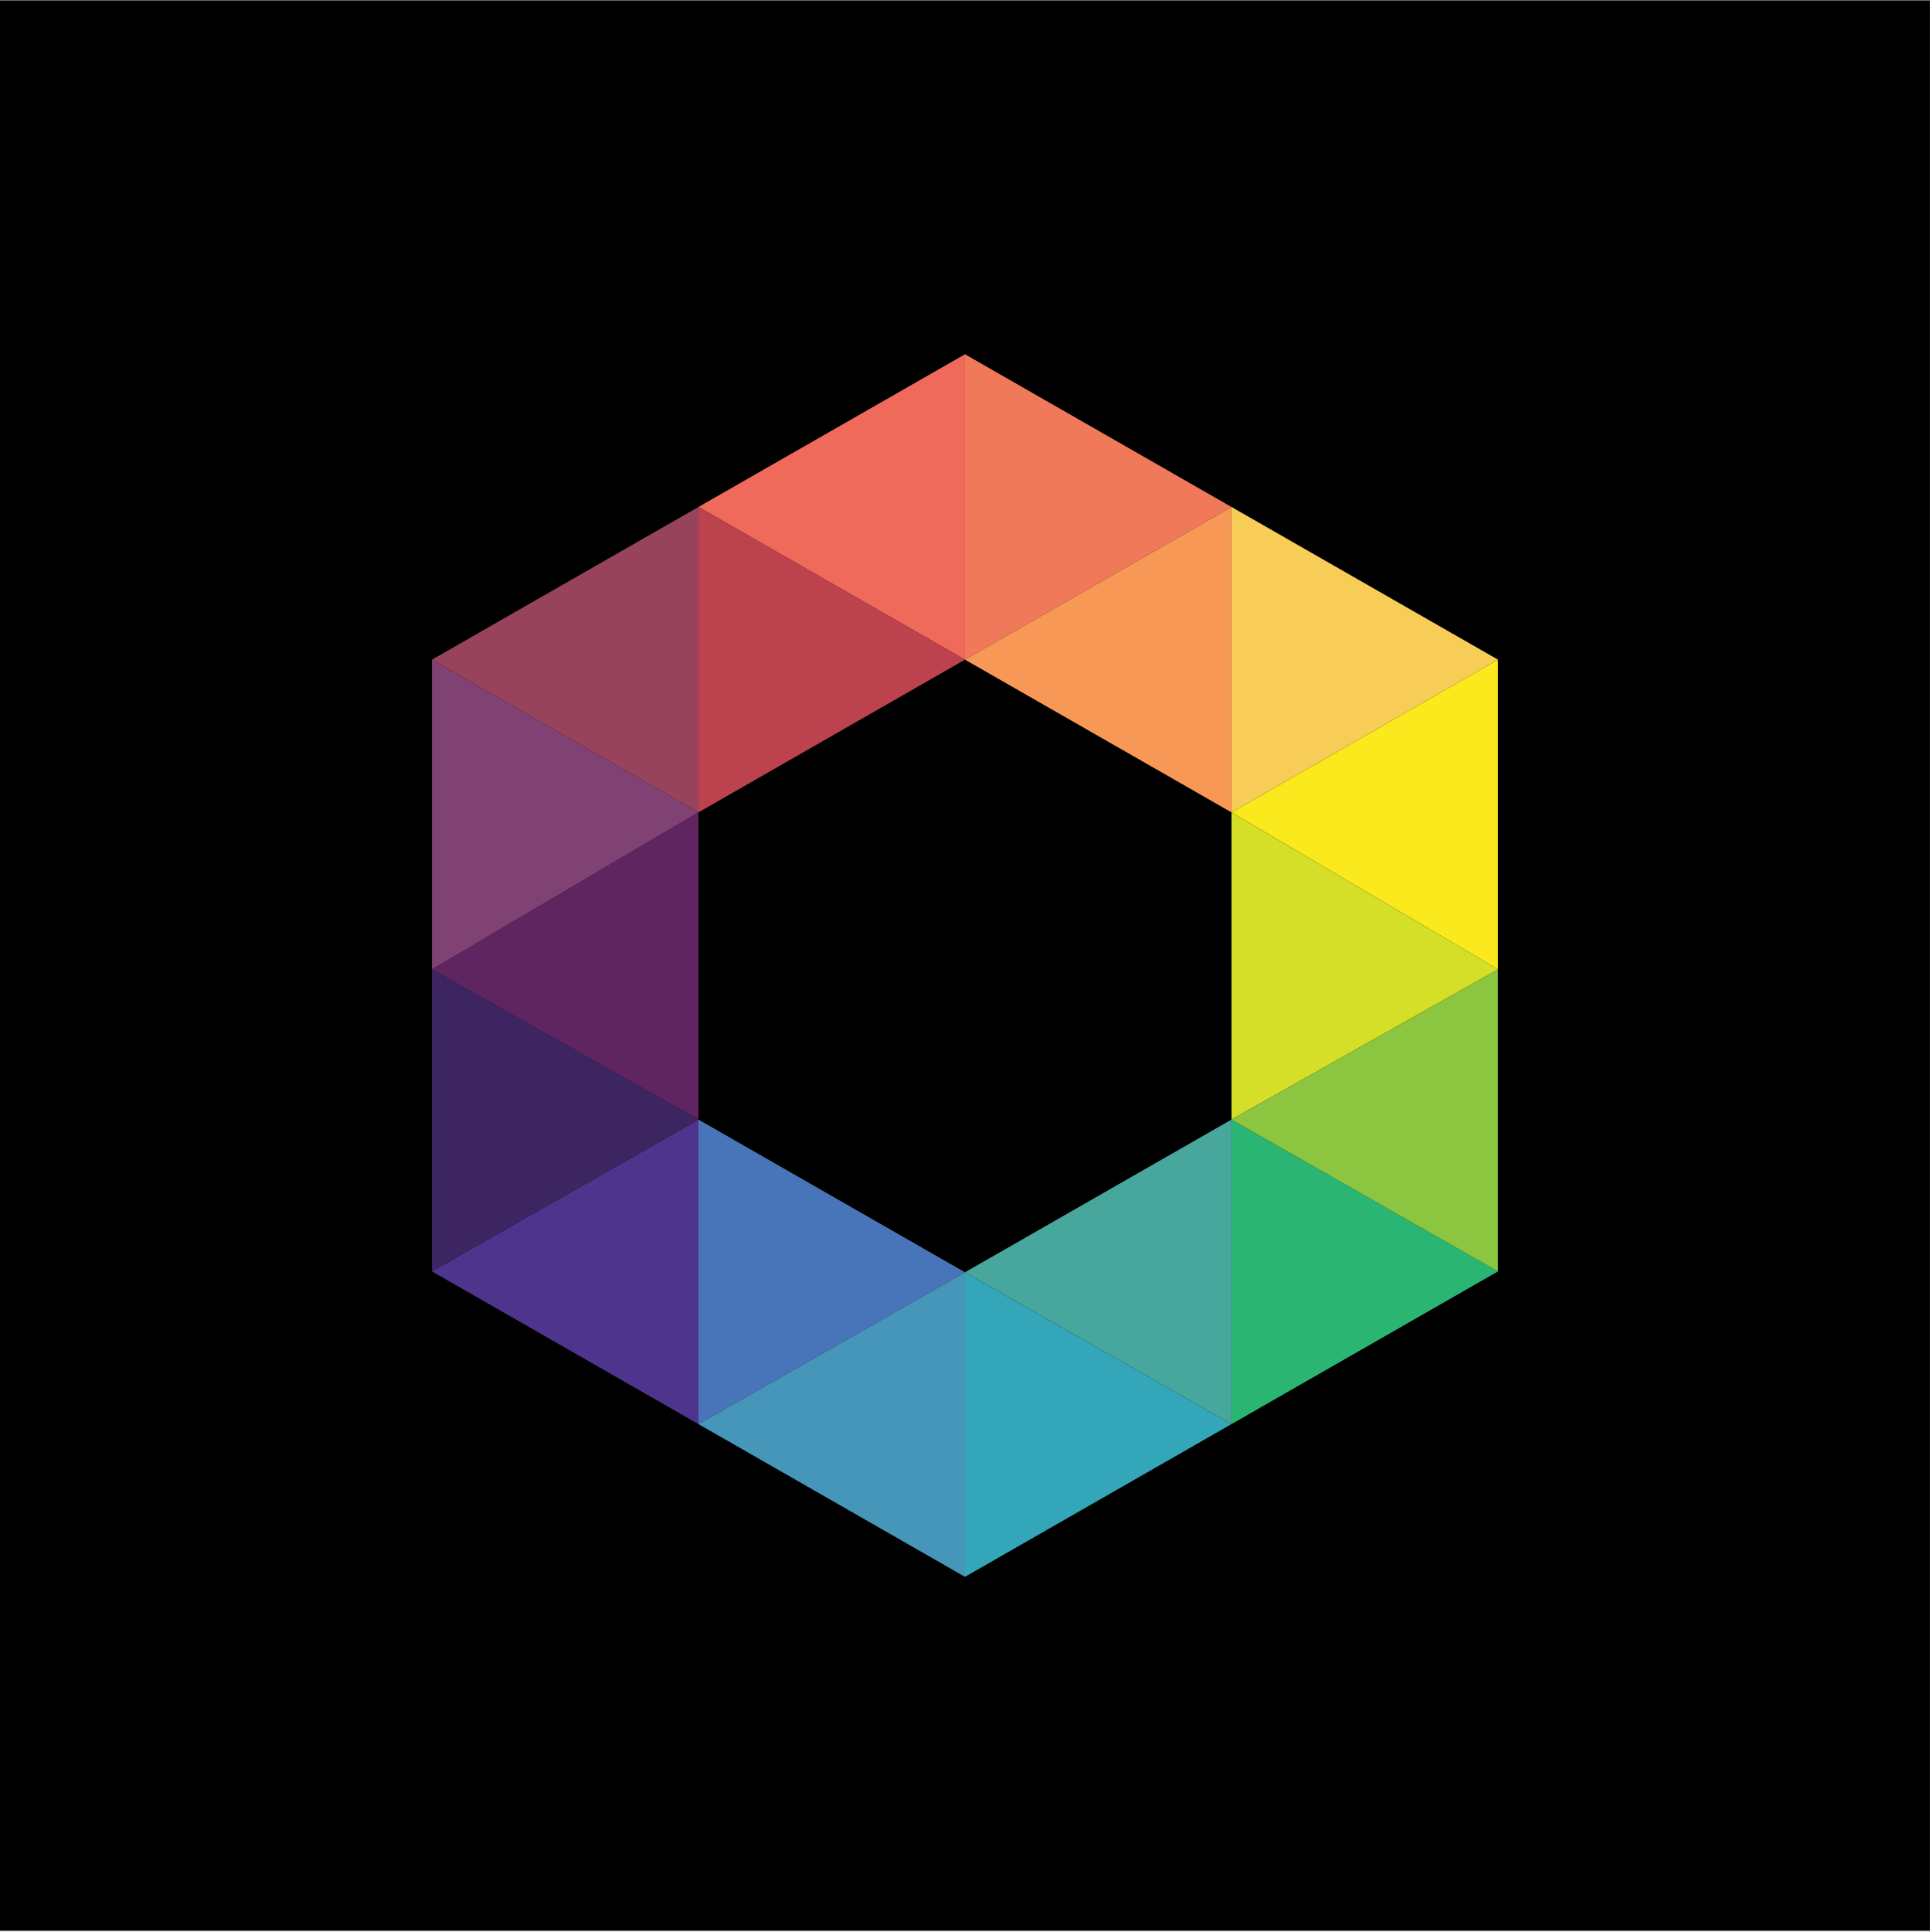
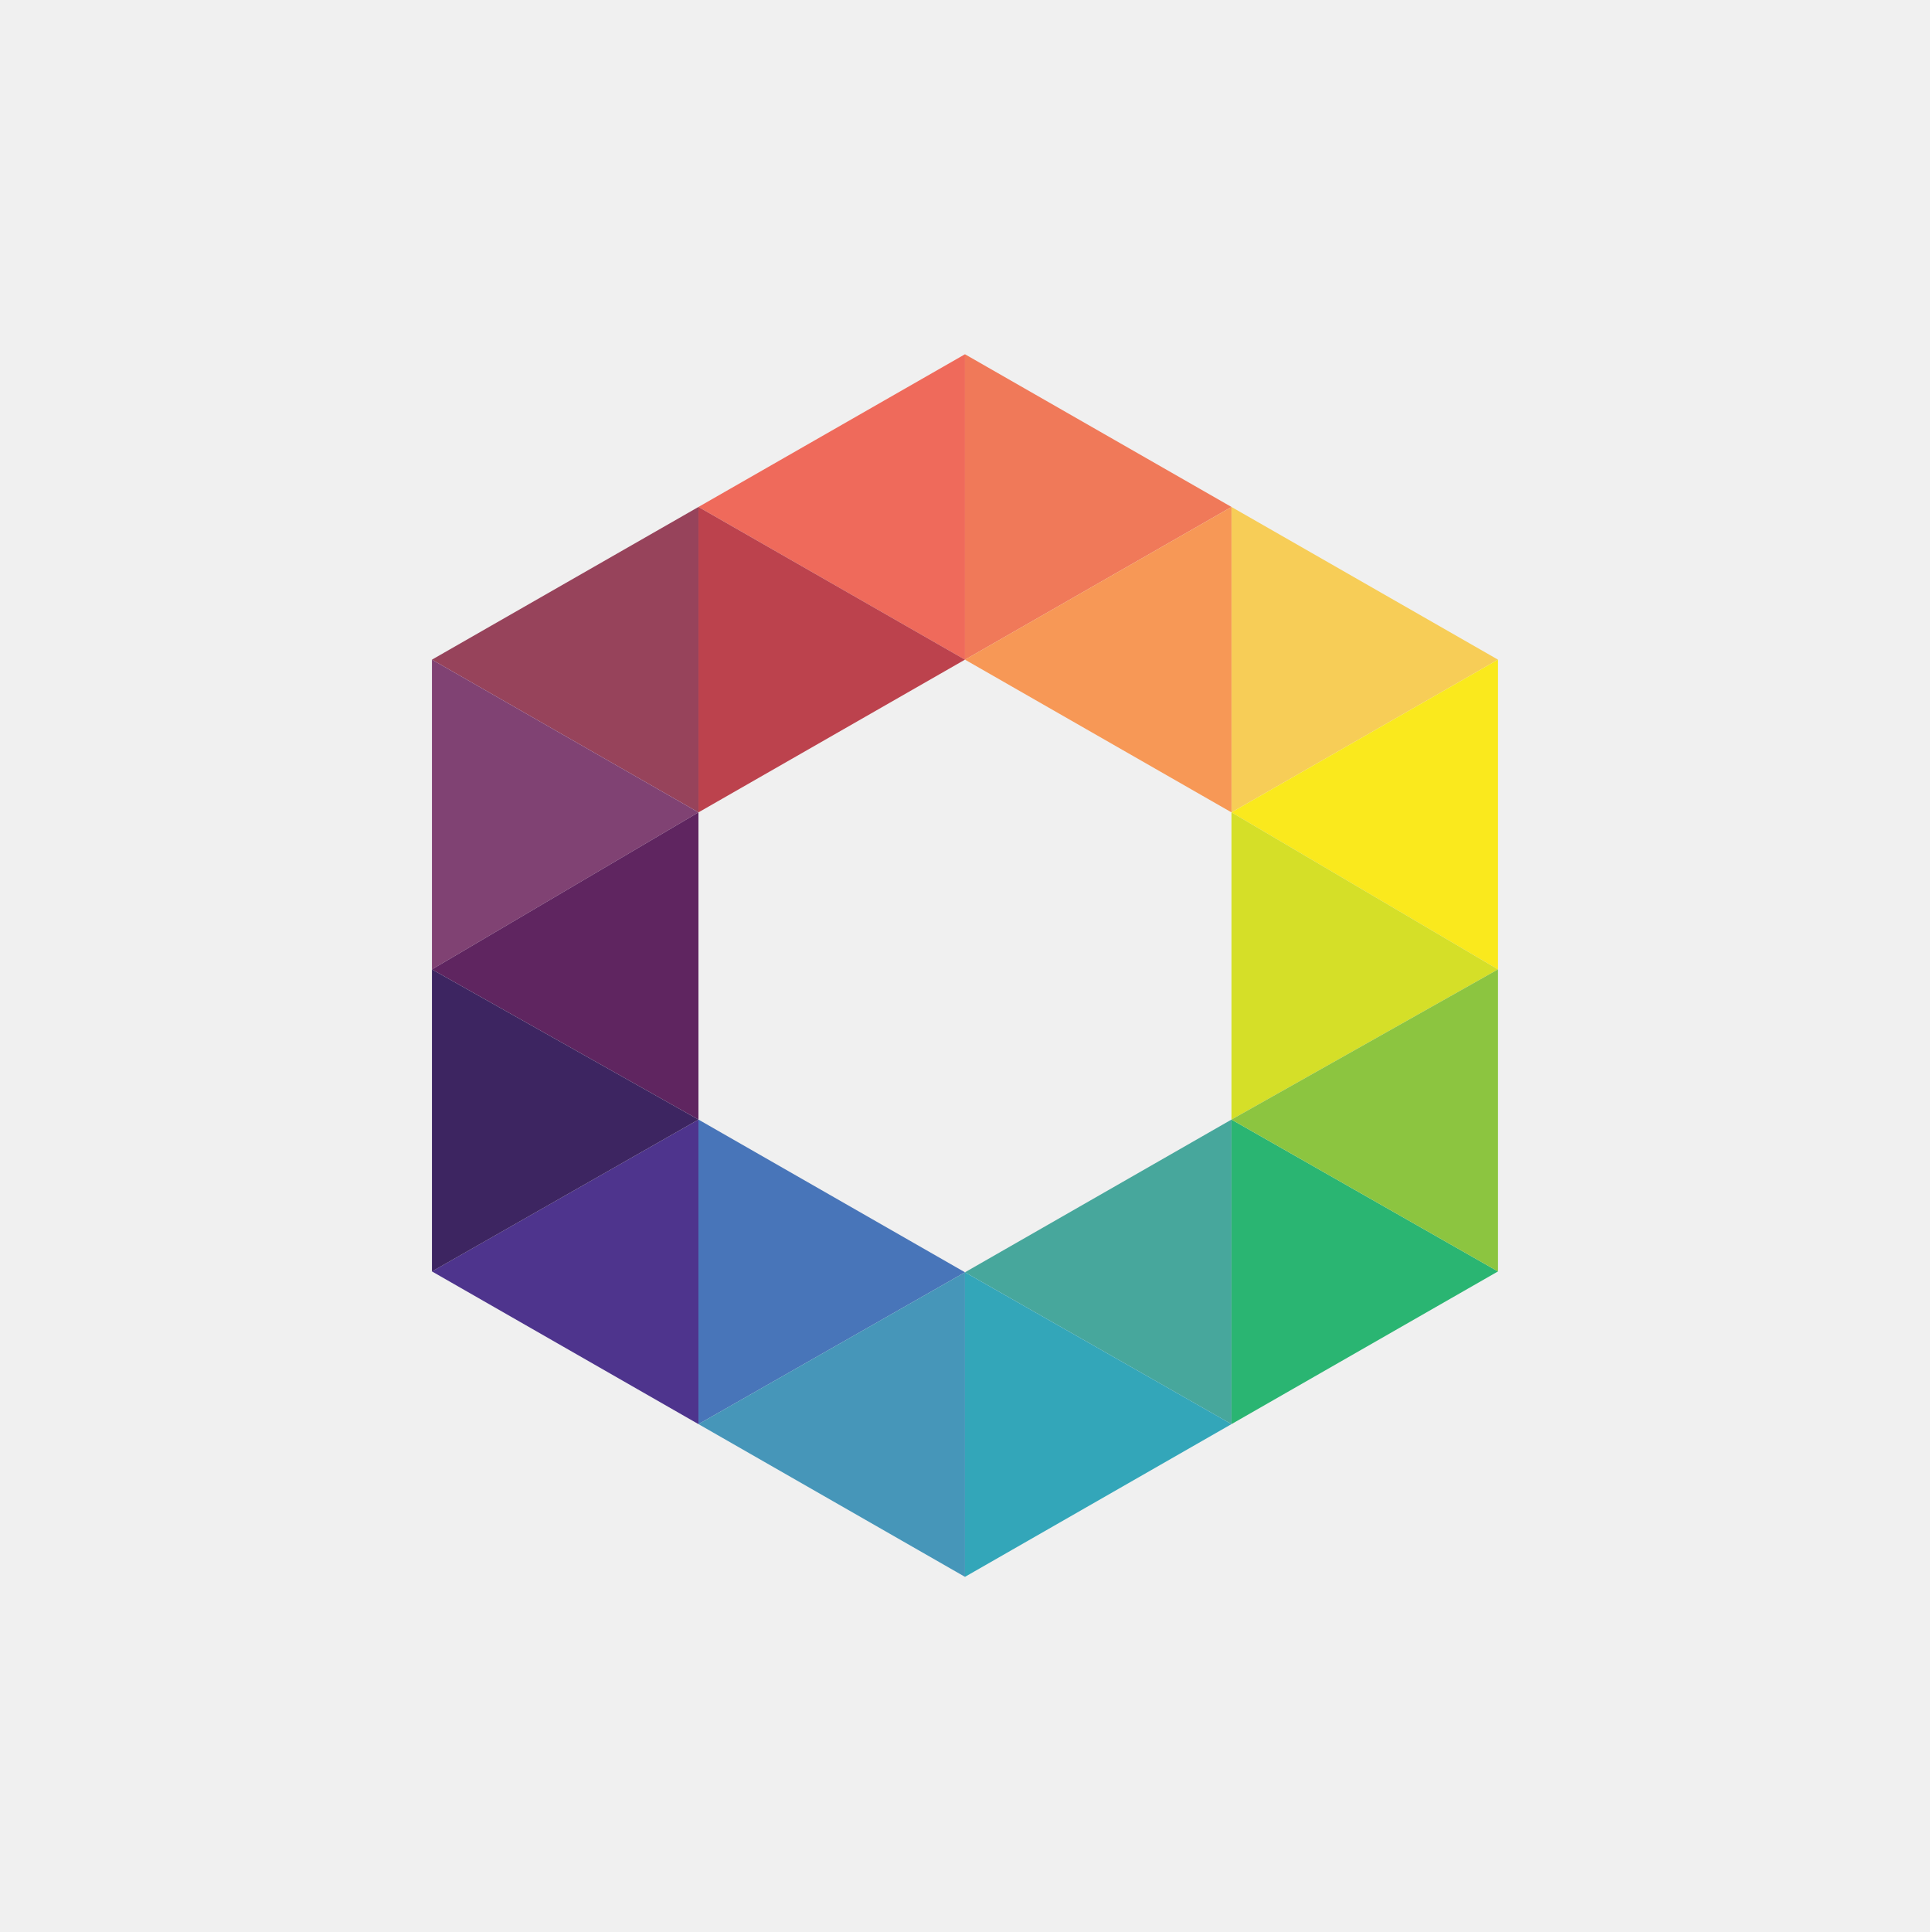
- <svg xmlns="http://www.w3.org/2000/svg" width="1200" height="1201" viewBox="0 0 1200 1201" fill="none">
-   <rect width="1200" height="1200" transform="translate(0 0.21875)" fill="black" />
-   <g clip-path="url(#clip0_336_1123)">
-     <path d="M600.001 220.219V410.078L434.292 315.142L600.001 220.219Z" fill="#EF6A5B" />
-     <path d="M434.292 315.141V505L268.583 410.063L434.292 315.141Z" fill="#97435B" />
-     <path d="M434.292 315.141V505L600.001 410.063L434.292 315.141Z" fill="#BC424D" />
-     <path d="M434.292 695.973V885.294L268.583 790.358L434.292 695.973Z" fill="#4E348D" />
-     <path d="M434.292 695.973V885.294L600.001 790.895L434.292 695.973Z" fill="#4875B9" />
-     <path d="M600.001 790.898V980.22L434.292 885.284L600.001 790.898Z" fill="#4696B9" />
-     <path d="M268.583 410.062L434.292 504.999L268.583 602.608V410.062Z" fill="#804273" />
-     <path d="M434.292 505V695.974L268.583 602.609L434.292 505Z" fill="#5F2560" />
-     <path d="M268.583 602.609V790.373L434.292 695.974L268.583 602.609Z" fill="#3D2561" />
-     <path d="M600 220.219V410.078L765.709 315.142L600 220.219Z" fill="#F07959" />
-     <path d="M765.709 315.141V505L931.418 410.063L765.709 315.141Z" fill="#F7CD57" />
-     <path d="M765.709 315.141V505L600 410.063L765.709 315.141Z" fill="#F79856" />
-     <path d="M765.709 695.973V885.294L931.418 790.358L765.709 695.973Z" fill="#2AB572" />
-     <path d="M765.709 695.973V885.294L600 790.895L765.709 695.973Z" fill="#47A79C" />
-     <path d="M600 790.898V980.22L765.709 885.284L600 790.898Z" fill="#33A6B9" />
-     <path d="M931.418 410.062L765.709 504.999L931.418 602.608V410.062Z" fill="#FAE91D" />
-     <path d="M765.709 505V695.974L931.418 602.609L765.709 505Z" fill="#D5DF28" />
-     <path d="M931.418 602.609V790.373L765.709 695.974L931.418 602.609Z" fill="#8CC540" />
-   </g>
-   <defs>
-     <clipPath id="clip0_336_1123">
-       <rect width="662.834" height="760" fill="white" transform="translate(268.583 220.219)" />
-     </clipPath>
-   </defs>
+ <svg xmlns="http://www.w3.org/2000/svg" id="Layer_1" baseProfile="tiny" version="1.2" viewBox="0 0 1200 1201">
+   <polygon points="600 410.08 600 220.22 434.29 315.14 600 410.08" fill="#ef6a5b" />
+   <polygon points="434.29 315.14 268.58 410.06 434.29 505 434.29 315.14" fill="#97435b" />
+   <polygon points="434.29 505 600 410.06 434.29 315.14 434.29 505" fill="#bc424d" />
+   <polygon points="434.29 695.97 268.58 790.36 434.29 885.29 434.29 695.97" fill="#4e348d" />
+   <polygon points="434.29 885.29 600 790.9 434.29 695.97 434.29 885.29" fill="#4875b9" />
+   <polygon points="600 980.22 600 980.22 600 980.22 600 980.22" fill="#4696b9" />
+   <polygon points="434.29 885.28 600 980.22 600 980.22 600 790.9 434.29 885.28" fill="#4696b9" />
+   <polygon points="268.58 410.06 268.58 602.61 434.29 505 268.58 410.06" fill="#804273" />
+   <polygon points="434.29 505 268.58 602.61 434.29 695.97 434.29 505" fill="#5f2560" />
+   <polygon points="268.58 602.61 268.58 790.37 434.29 695.97 268.58 602.61" fill="#3d2561" />
+   <polygon points="765.71 315.14 600 220.22 600 410.08 765.71 315.14" fill="#f07959" />
+   <polygon points="765.71 505 931.42 410.06 931.42 410.06 765.71 315.14 765.71 505" fill="#f7cd57" />
+   <polygon points="765.71 505 765.71 315.14 600 410.06 765.71 505" fill="#f79856" />
+   <polygon points="765.71 885.29 931.42 790.36 931.42 790.36 765.71 695.97 765.71 885.29" fill="#2ab572" />
+   <polygon points="765.71 885.29 765.71 695.97 600 790.9 765.71 885.29" fill="#47a79c" />
+   <polygon points="600 790.9 600 980.22 600 980.22 765.71 885.28 600 790.9" fill="#33a6b9" />
+   <polygon points="765.71 505 931.42 602.61 931.42 410.06 765.71 505" fill="#fae91d" />
+   <polygon points="765.71 695.97 931.42 602.61 931.42 602.61 765.71 505 765.71 695.97" fill="#d5df28" />
+   <polygon points="765.71 695.97 931.42 790.37 931.42 602.61 765.71 695.97" fill="#8cc540" />
</svg>
